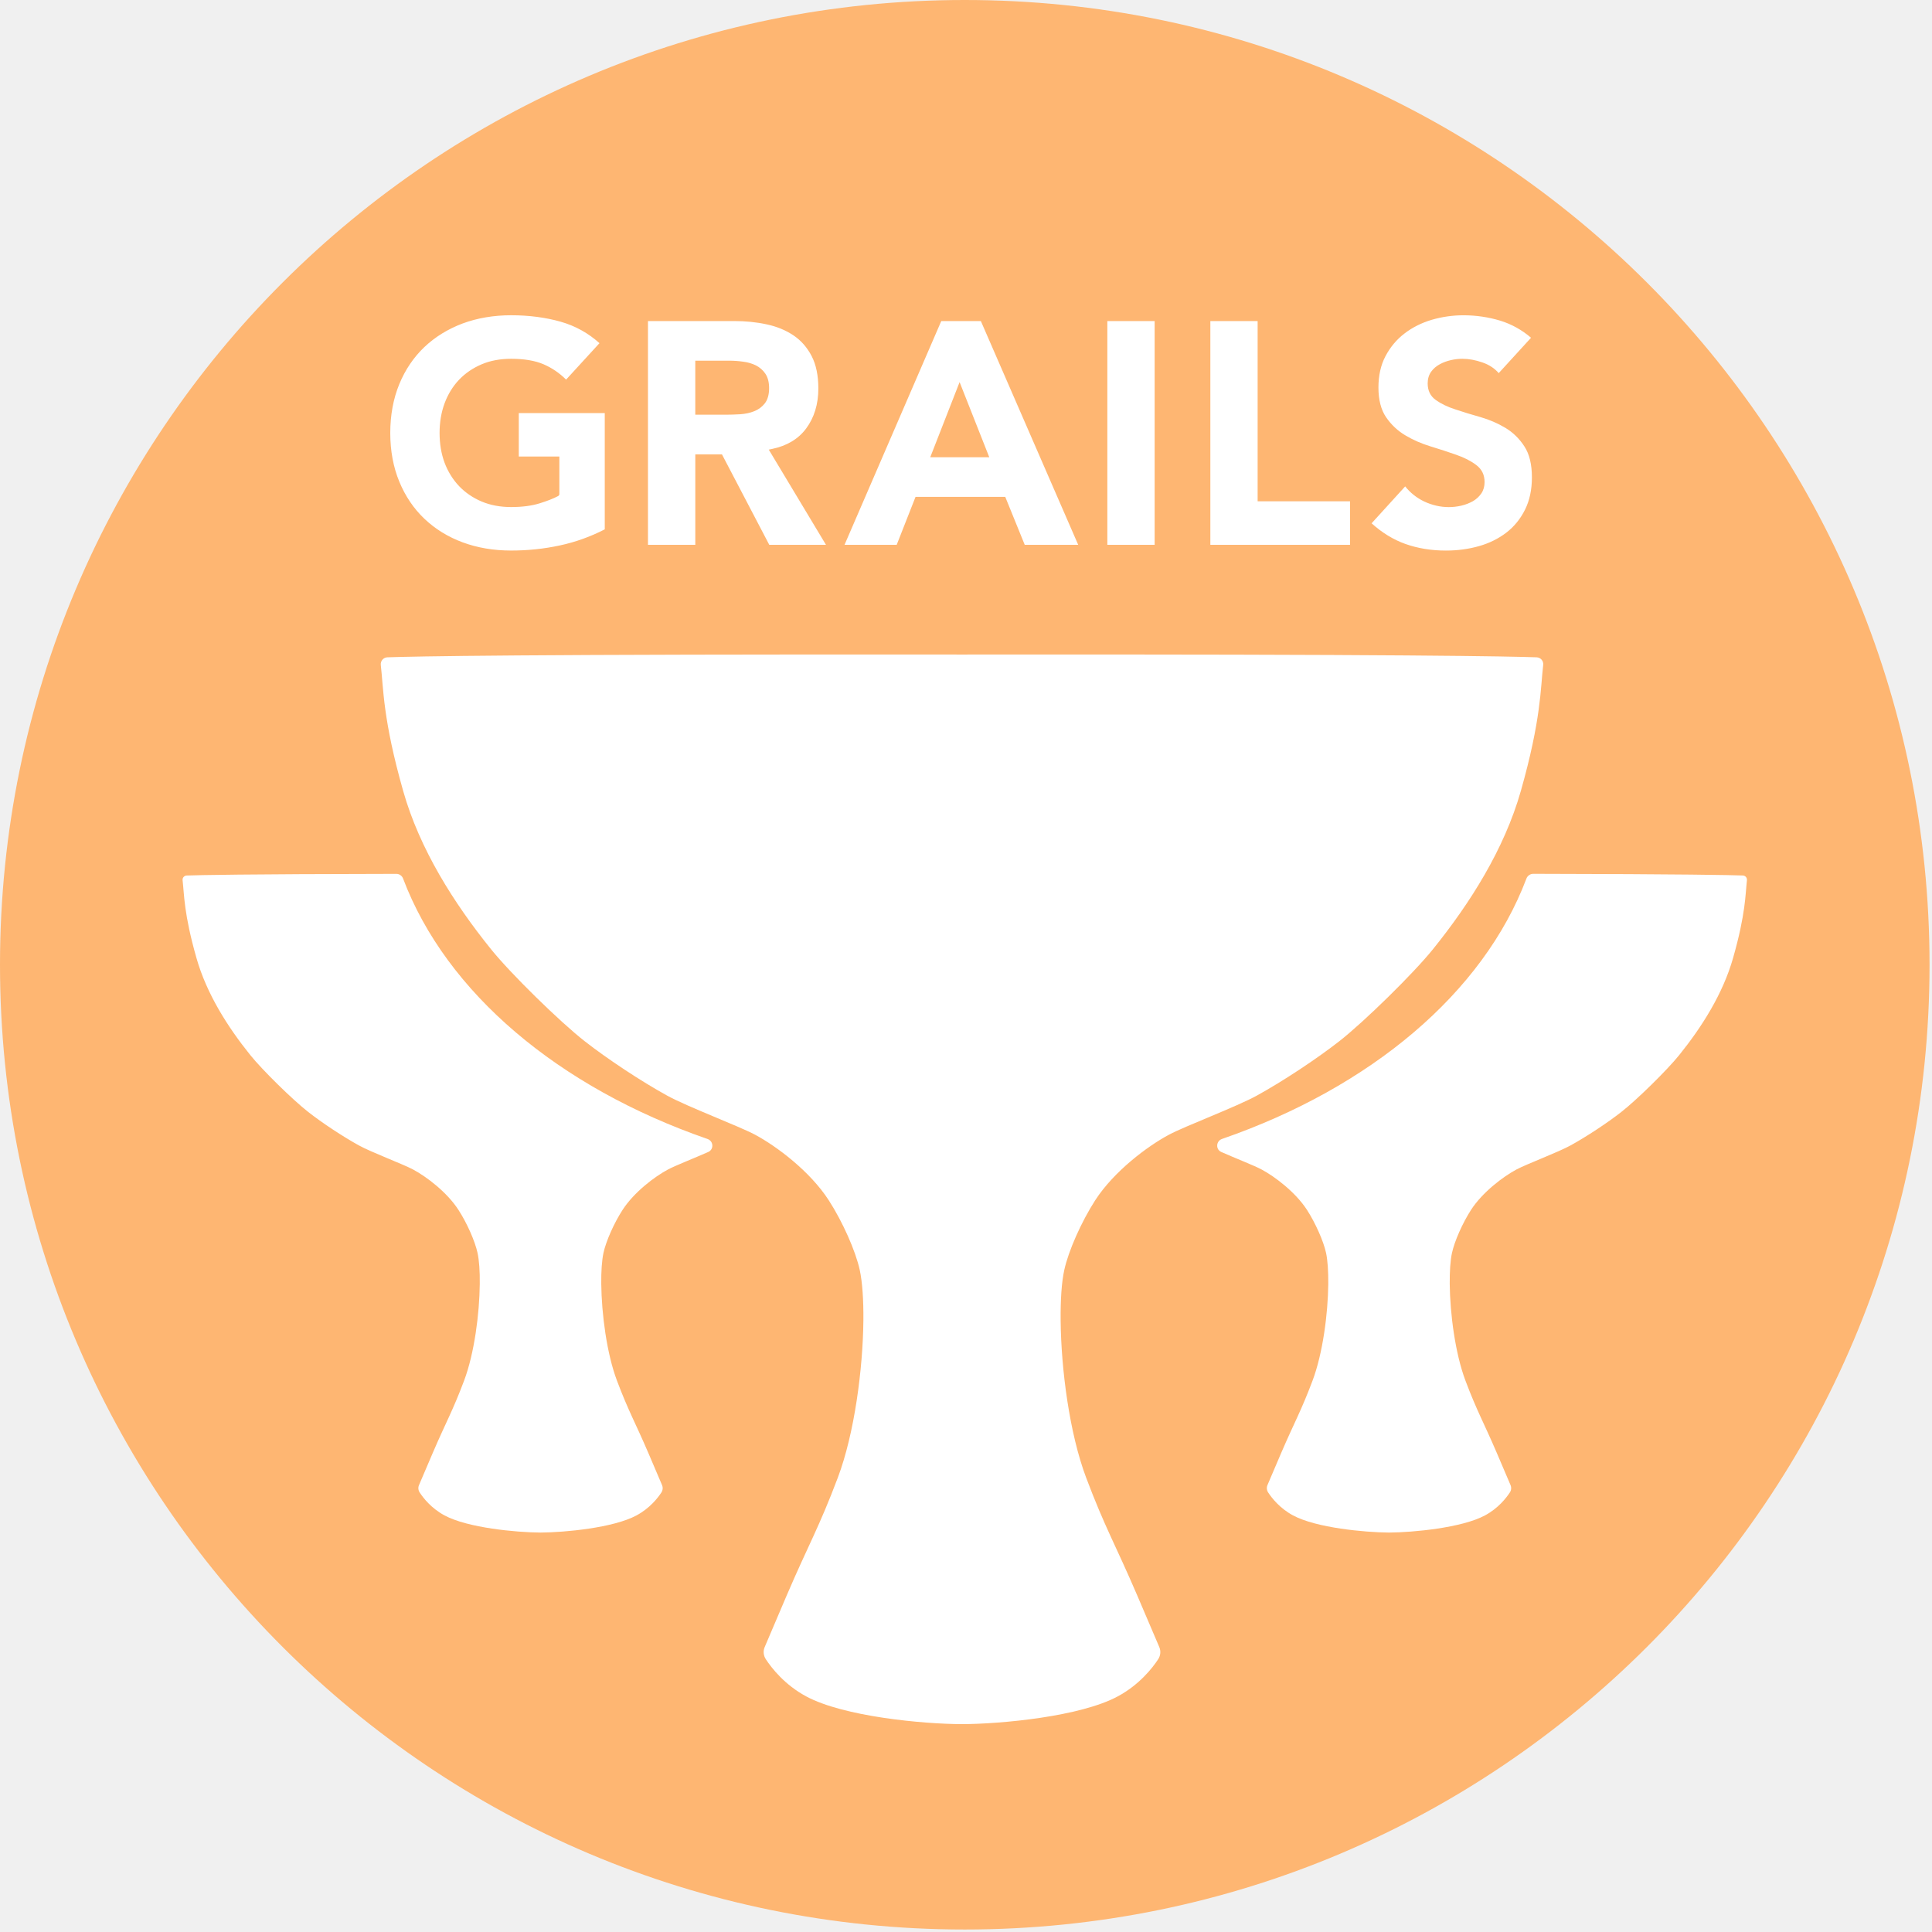
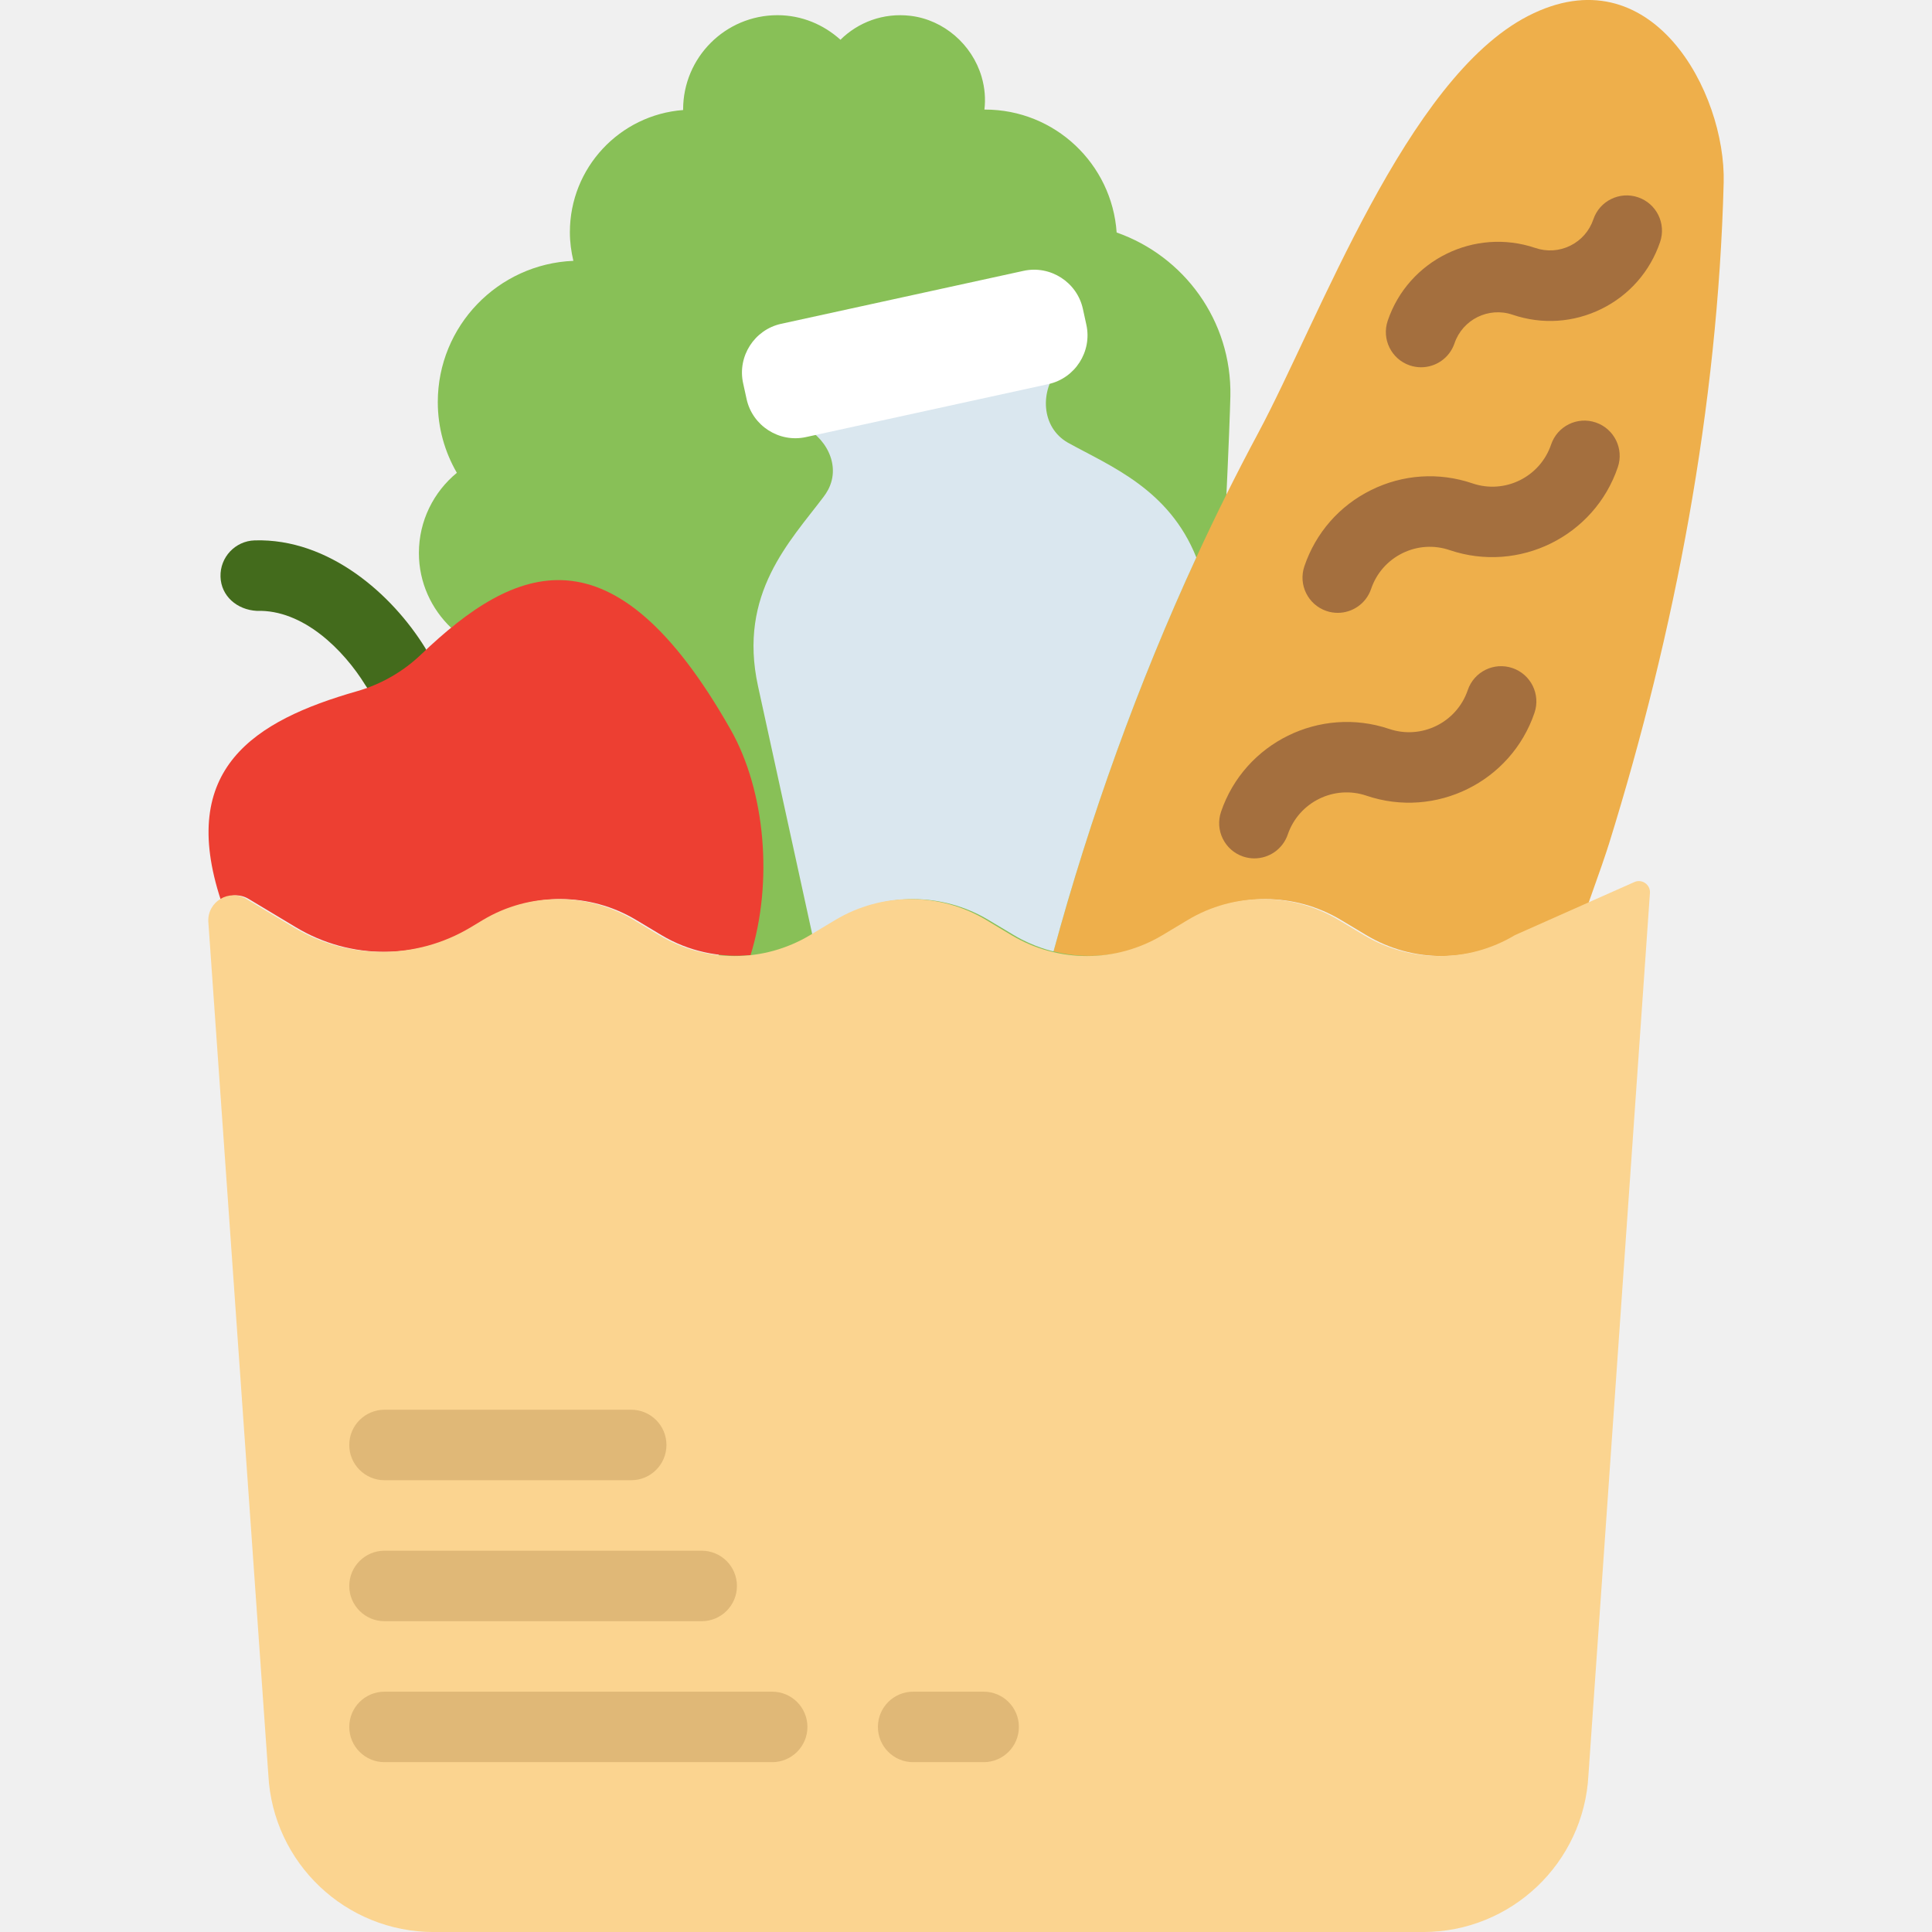
- <svg xmlns="http://www.w3.org/2000/svg" width="80px" height="80px" viewBox="0 0 80 80" version="1.1">
-   <defs />
-   <g id="Page-1" stroke="none" stroke-width="1" fill="none" fill-rule="evenodd">
-     <g id="grails">
-       <circle id="Oval" fill="#FFFFFF" cx="42.077" cy="39.077" r="35" />
-       <path d="M39.949,0 C17.886,0 0,17.884 0,39.948 C0,62.011 17.887,79.897 39.949,79.897 C62.013,79.897 79.898,62.011 79.898,39.948 C79.898,17.884 62.013,0 39.949,0 Z M61.128,19.255 C60.91,19.088 60.631,18.946 60.298,18.831 C59.973,18.716 59.617,18.599 59.238,18.485 C58.866,18.372 58.512,18.218 58.191,18.026 C57.873,17.838 57.605,17.583 57.393,17.274 C57.184,16.967 57.078,16.554 57.078,16.047 C57.078,15.554 57.175,15.116 57.369,14.75 C57.565,14.377 57.827,14.062 58.151,13.814 C58.476,13.562 58.856,13.371 59.277,13.245 C59.703,13.119 60.15,13.055 60.599,13.055 C61.123,13.055 61.635,13.131 62.121,13.278 C62.588,13.422 63.018,13.659 63.397,13.986 L62.059,15.45 C61.89,15.255 61.666,15.106 61.392,15.011 C61.101,14.908 60.82,14.857 60.56,14.857 C60.407,14.857 60.247,14.873 60.086,14.91 C59.923,14.946 59.768,15.002 59.623,15.08 C59.475,15.159 59.351,15.265 59.26,15.393 C59.165,15.526 59.117,15.688 59.117,15.873 C59.117,16.178 59.228,16.403 59.457,16.566 C59.671,16.719 59.945,16.852 60.273,16.956 C60.594,17.063 60.944,17.171 61.313,17.274 C61.677,17.38 62.022,17.529 62.339,17.719 C62.654,17.909 62.918,18.168 63.122,18.485 C63.329,18.802 63.433,19.231 63.433,19.767 C63.433,20.276 63.337,20.727 63.146,21.108 C62.956,21.488 62.697,21.807 62.374,22.055 C62.05,22.303 61.667,22.494 61.241,22.614 C60.809,22.737 60.348,22.798 59.871,22.798 C59.272,22.798 58.707,22.706 58.194,22.524 C57.696,22.346 57.228,22.06 56.795,21.669 L58.186,20.14 C58.395,20.405 58.66,20.615 58.967,20.763 C59.295,20.917 59.641,20.998 59.99,20.998 C60.163,20.998 60.337,20.978 60.512,20.938 C60.687,20.897 60.846,20.833 60.989,20.754 C61.133,20.67 61.249,20.561 61.338,20.433 C61.428,20.301 61.473,20.142 61.473,19.966 C61.474,19.661 61.36,19.43 61.128,19.255 Z M50.117,13.294 L52.076,13.294 L52.076,20.758 L55.902,20.758 L55.902,22.56 L50.118,22.56 L50.118,13.294 L50.117,13.294 Z M45.853,13.294 L47.811,13.294 L47.811,22.56 L45.853,22.56 L45.853,13.294 Z M38.976,13.294 L40.615,13.294 L44.646,22.56 L42.432,22.56 L41.625,20.573 L37.911,20.573 L37.13,22.56 L34.97,22.56 L38.976,13.294 Z M26.831,13.294 L30.404,13.294 C30.874,13.294 31.327,13.339 31.751,13.432 C32.169,13.521 32.541,13.676 32.856,13.887 C33.17,14.098 33.422,14.385 33.607,14.742 C33.793,15.098 33.886,15.553 33.886,16.087 C33.886,16.734 33.716,17.291 33.38,17.744 C33.058,18.178 32.586,18.46 31.977,18.588 L31.833,18.618 L34.202,22.56 L31.854,22.56 L29.895,18.815 L28.791,18.815 L28.791,22.56 L26.831,22.56 L26.831,13.294 L26.831,13.294 Z M16.534,15.906 C16.78,15.308 17.13,14.791 17.574,14.37 C18.017,13.95 18.549,13.623 19.157,13.394 C19.766,13.169 20.442,13.054 21.164,13.054 C21.906,13.054 22.598,13.145 23.222,13.323 C23.824,13.495 24.363,13.795 24.823,14.21 L23.441,15.719 C23.165,15.444 22.85,15.231 22.508,15.084 C22.15,14.93 21.698,14.857 21.164,14.857 C20.718,14.857 20.308,14.93 19.946,15.084 C19.583,15.238 19.268,15.452 19.008,15.725 C18.748,15.999 18.547,16.328 18.408,16.703 C18.27,17.078 18.202,17.49 18.202,17.927 C18.202,18.372 18.27,18.785 18.408,19.158 C18.547,19.527 18.749,19.854 19.008,20.128 C19.268,20.399 19.583,20.615 19.946,20.768 C20.308,20.92 20.719,20.996 21.164,20.996 C21.618,20.996 22.014,20.945 22.345,20.842 C22.657,20.745 22.913,20.646 23.106,20.543 L23.119,20.535 L23.141,20.515 L23.162,20.478 L23.162,18.904 L21.482,18.904 L21.482,17.105 L25.042,17.105 L25.042,21.919 C24.445,22.226 23.817,22.45 23.178,22.586 C22.524,22.728 21.845,22.797 21.164,22.797 C20.442,22.797 19.767,22.683 19.157,22.457 C18.549,22.232 18.016,21.902 17.574,21.481 C17.132,21.062 16.78,20.543 16.534,19.943 C16.286,19.345 16.16,18.667 16.16,17.927 C16.16,17.188 16.286,16.508 16.534,15.906 Z M29.323,47.703 C28.724,47.967 27.96,48.266 27.662,48.425 C27.111,48.718 26.258,49.361 25.78,50.098 C25.425,50.646 25.095,51.391 24.988,51.88 C24.923,52.188 24.89,52.638 24.897,53.167 C24.91,54.402 25.123,56.044 25.547,57.17 C26.03,58.449 26.292,58.874 26.849,60.17 C27.085,60.718 27.306,61.241 27.414,61.495 C27.458,61.596 27.445,61.712 27.385,61.803 C27.237,62.029 26.905,62.455 26.356,62.75 C25.399,63.267 23.383,63.454 22.383,63.46 L22.379,63.46 C21.381,63.453 19.366,63.267 18.407,62.75 C17.858,62.455 17.527,62.029 17.38,61.803 C17.318,61.712 17.306,61.596 17.35,61.495 C17.458,61.241 17.68,60.718 17.916,60.17 C18.472,58.874 18.735,58.449 19.217,57.17 C19.641,56.044 19.854,54.402 19.866,53.167 C19.873,52.639 19.841,52.188 19.774,51.88 C19.667,51.391 19.338,50.646 18.983,50.098 C18.506,49.361 17.652,48.718 17.102,48.425 C16.689,48.205 15.374,47.712 14.857,47.427 C14.199,47.063 13.34,46.497 12.764,46.045 C12.122,45.544 10.862,44.306 10.369,43.694 C9.425,42.522 8.554,41.148 8.134,39.666 C7.61,37.829 7.63,37.042 7.561,36.449 C7.548,36.349 7.625,36.258 7.727,36.253 C8.232,36.236 10.052,36.194 16.408,36.185 C16.534,36.183 16.646,36.261 16.69,36.378 C18.478,41.114 23.142,45.031 29.295,47.162 C29.547,47.247 29.569,47.596 29.323,47.703 Z M44.973,61.182 C45.755,63.258 46.182,63.947 47.086,66.053 C47.468,66.942 47.829,67.792 48.004,68.202 C48.075,68.369 48.056,68.553 47.958,68.705 C47.716,69.073 47.177,69.762 46.287,70.242 C44.733,71.082 41.46,71.386 39.836,71.393 L39.83,71.393 C38.206,71.386 34.934,71.082 33.379,70.242 C32.489,69.762 31.953,69.073 31.711,68.705 C31.612,68.553 31.593,68.369 31.664,68.202 C31.839,67.792 32.198,66.942 32.58,66.053 C33.484,63.947 33.911,63.258 34.694,61.182 C35.383,59.352 35.73,56.687 35.751,54.679 C35.759,53.826 35.708,53.09 35.601,52.59 C35.428,51.798 34.892,50.591 34.316,49.699 C33.54,48.498 32.153,47.46 31.262,46.984 C30.587,46.625 28.455,45.825 27.615,45.361 C26.545,44.772 25.151,43.85 24.217,43.119 C23.175,42.305 21.128,40.297 20.329,39.301 C18.794,37.397 17.38,35.166 16.697,32.761 C15.849,29.777 15.881,28.502 15.768,27.537 C15.749,27.37 15.873,27.225 16.038,27.218 C17.072,27.181 21.494,27.085 39.835,27.103 C58.175,27.085 62.596,27.181 63.63,27.218 C63.797,27.225 63.921,27.37 63.9,27.537 C63.787,28.502 63.82,29.777 62.972,32.761 C62.287,35.166 60.874,37.397 59.339,39.301 C58.54,40.296 56.494,42.304 55.452,43.119 C54.516,43.85 53.122,44.772 52.052,45.361 C51.214,45.825 49.08,46.625 48.408,46.984 C47.515,47.46 46.129,48.498 45.351,49.699 C44.777,50.591 44.241,51.798 44.069,52.59 C43.959,53.09 43.91,53.826 43.919,54.679 C43.937,56.687 44.284,59.352 44.973,61.182 Z M69.528,43.694 C69.036,44.305 67.777,45.543 67.135,46.044 C66.558,46.496 65.7,47.062 65.04,47.426 C64.523,47.711 63.209,48.204 62.797,48.424 C62.246,48.718 61.392,49.36 60.913,50.097 C60.56,50.646 60.23,51.391 60.124,51.879 C60.055,52.187 60.026,52.638 60.03,53.167 C60.043,54.401 60.257,56.043 60.681,57.169 C61.164,58.448 61.426,58.874 61.982,60.169 C62.218,60.718 62.439,61.24 62.548,61.495 C62.591,61.596 62.58,61.711 62.518,61.802 C62.369,62.028 62.04,62.454 61.49,62.75 C60.531,63.266 58.518,63.453 57.518,63.46 L57.514,63.46 C56.514,63.452 54.499,63.266 53.542,62.75 C52.991,62.454 52.662,62.028 52.513,61.802 C52.452,61.711 52.44,61.596 52.483,61.495 C52.591,61.24 52.812,60.717 53.049,60.169 C53.606,58.874 53.868,58.448 54.35,57.169 C54.774,56.043 54.988,54.401 55.001,53.167 C55.005,52.638 54.975,52.187 54.909,51.879 C54.802,51.39 54.471,50.645 54.118,50.097 C53.64,49.361 52.786,48.718 52.236,48.424 C51.938,48.265 51.171,47.966 50.575,47.703 C50.329,47.596 50.35,47.247 50.602,47.161 C56.758,45.03 61.42,41.113 63.207,36.377 C63.252,36.26 63.366,36.182 63.489,36.183 C69.846,36.194 71.666,36.235 72.17,36.252 C72.273,36.258 72.348,36.348 72.337,36.448 C72.27,37.041 72.287,37.827 71.764,39.665 C71.343,41.148 70.473,42.522 69.528,43.694 Z M31.847,16.072 C31.847,16.342 31.786,16.551 31.671,16.701 C31.554,16.85 31.406,16.959 31.23,17.028 C31.059,17.097 30.863,17.138 30.652,17.153 C30.443,17.165 30.244,17.172 30.061,17.172 L28.79,17.172 L28.79,14.935 L30.193,14.935 C30.378,14.935 30.571,14.947 30.769,14.976 C30.968,15 31.147,15.055 31.301,15.13 C31.458,15.21 31.592,15.326 31.692,15.474 C31.794,15.623 31.847,15.827 31.847,16.072 Z M39.735,15.822 L40.964,18.934 L38.519,18.934 L39.735,15.822 Z" id="Shape" fill="#FEB672" fill-rule="nonzero" />
+ <svg xmlns="http://www.w3.org/2000/svg" version="1.1" id="Capa_1" x="0px" y="0px" viewBox="0 0 54.819 54.819" style="enable-background:new 0 0 54.819 54.819;" xml:space="preserve">
+   <g>
+     <path style="fill:#436B1C;" d="M11.217,19.913c-0.335,0-0.663-0.169-0.852-0.476c-0.614-0.995-1.761-2.146-3.078-2.104   c-0.56-0.03-1.014-0.418-1.03-0.969c-0.017-0.553,0.417-1.014,0.969-1.031c2.107-0.063,3.904,1.534,4.841,3.055   c0.29,0.47,0.144,1.086-0.326,1.376C11.578,19.865,11.396,19.913,11.217,19.913z" />
+     <g>
+       <path style="fill:#88C057;" d="M31.684,6.597c-0.134-1.948-1.753-3.488-3.735-3.488c-0.006,0-0.011,0.001-0.017,0.001    c0.035-0.295,0.015-0.607-0.08-0.932c-0.268-0.914-1.072-1.616-2.018-1.729c-0.776-0.092-1.488,0.186-1.987,0.679    c-0.475-0.429-1.097-0.697-1.787-0.697c-1.479,0-2.677,1.199-2.677,2.677c0,0.005,0.001,0.009,0.001,0.014    c-1.797,0.136-3.214,1.635-3.214,3.467c0,0.28,0.037,0.551,0.099,0.812c-2.139,0.089-3.847,1.847-3.847,4.008    c0,0.732,0.199,1.416,0.541,2.007c-0.657,0.54-1.077,1.359-1.077,2.276c0,0.838,0.355,1.589,0.917,2.124    c2.412-1.971,4.946,4.621,7.93,9.884c0.991,1.748,11.698-0.114,12.551,0.972c0.972-0.874,1.6-16.094,1.627-17.431    C34.953,9.096,33.591,7.266,31.684,6.597z" />
    </g>
+     <path style="fill:#EEAF4B;" d="M33.053,26.533l0.713-0.427c1.32-0.792,2.968-0.792,4.287,0l0.713,0.427   c1.32,0.792,2.968,0.792,4.287,0l2.015-0.896c0.296-0.826,0.502-1.424,0.584-1.689c1.88-6.047,3.091-12.414,3.256-18.765   c0.066-2.554-2.046-6.537-5.555-4.727c-3.449,1.778-5.919,8.597-7.655,11.835c-2.466,4.601-4.416,9.605-5.805,14.704   C30.951,27.262,32.089,27.111,33.053,26.533z" />
+     <path style="fill:#ED3F32;" d="M7.055,25.506L8.4,26.313c1.545,0.927,3.475,0.927,5.02,0l0.346-0.208   c1.32-0.792,2.968-0.792,4.287,0l0.713,0.427c0.775,0.465,1.663,0.649,2.531,0.568c0.64-2.067,0.425-4.651-0.567-6.4   c-3.336-5.885-6.111-4.686-8.781-2.131c-0.512,0.49-1.138,0.849-1.82,1.044c-2.928,0.837-5.089,2.206-3.86,5.934   C6.486,25.389,6.788,25.346,7.055,25.506z" />
+     <path style="fill:#A46F3E;" d="M35.592,24.356c-0.106,0-0.215-0.017-0.321-0.053c-0.523-0.178-0.803-0.746-0.625-1.269   c0.667-1.962,2.809-3.012,4.768-2.352c0.919,0.313,1.92-0.181,2.232-1.1c0.177-0.523,0.743-0.805,1.269-0.626   c0.523,0.178,0.803,0.746,0.625,1.269c-0.666,1.963-2.806,3.017-4.768,2.352c-0.918-0.312-1.919,0.183-2.232,1.1   C36.397,24.095,36.008,24.356,35.592,24.356z" />
+     <path style="fill:#A46F3E;" d="M37.957,17.389c-0.106,0-0.215-0.017-0.321-0.053c-0.523-0.178-0.803-0.746-0.625-1.269   c0.323-0.951,0.997-1.72,1.897-2.164c0.9-0.444,1.919-0.511,2.871-0.188c0.921,0.314,1.92-0.181,2.232-1.101   c0.177-0.524,0.745-0.805,1.268-0.626c0.523,0.178,0.803,0.746,0.625,1.269c-0.666,1.964-2.806,3.016-4.768,2.353   c-0.445-0.152-0.923-0.121-1.344,0.087s-0.736,0.567-0.888,1.013C38.763,17.127,38.374,17.389,37.957,17.389z" />
+     <path style="fill:#A46F3E;" d="M40.323,10.421c-0.106,0-0.215-0.017-0.322-0.053c-0.523-0.178-0.803-0.746-0.625-1.269   c0.584-1.722,2.463-2.646,4.185-2.064c0.33,0.112,0.682,0.09,0.993-0.063c0.311-0.153,0.544-0.419,0.656-0.748   c0.177-0.523,0.744-0.804,1.269-0.626c0.523,0.178,0.803,0.746,0.625,1.269c-0.284,0.835-0.875,1.51-1.665,1.899   c-0.791,0.39-1.686,0.447-2.521,0.164c-0.678-0.231-1.418,0.134-1.648,0.813C41.128,10.159,40.739,10.421,40.323,10.421z" />
+     <g>
+       <path style="fill:#DAE7EF;" d="M23.37,14.095c-0.945,1.257-2.436,2.745-1.862,5.373l1.544,7.065c0,0,0.001,0,0.001,0l0.713-0.427    c1.32-0.792,2.968-0.792,4.287,0l0.713,0.427c0.58,0.348,1.127,0.463,1.127,0.463c1.042-3.823,2.399-7.593,4.052-11.179    c-0.774-1.936-2.427-2.584-3.627-3.247c-0.007-0.004-0.014-0.008-0.02-0.011c-0.759-0.435-0.806-1.474-0.235-2.136    c0.225-0.261,0.329-0.62,0.251-0.98l-0.121-0.552c-0.133-0.608-0.739-0.996-1.346-0.863L22.77,9.354    c-0.608,0.133-0.996,0.739-0.863,1.346l0.121,0.552c0.08,0.368,0.334,0.653,0.656,0.792c0.739,0.319,1.19,1.144,0.812,1.855    C23.46,13.966,23.418,14.031,23.37,14.095z" />
+     </g>
+     <path style="fill:#FFFFFF;" d="M29.746,10.899l-6.879,1.503c-0.759,0.166-1.517-0.32-1.683-1.079l-0.099-0.452   c-0.166-0.759,0.32-1.517,1.079-1.683l6.879-1.503c0.759-0.166,1.517,0.32,1.683,1.079l0.099,0.452   C30.991,9.976,30.505,10.733,29.746,10.899z" />
+     <path style="fill:#FBD490;" d="M46.816,25.332l-1.745,25.029c-0.128,2.499-2.191,4.459-4.693,4.459H12.307   c-2.502,0-4.565-1.96-4.693-4.459L5.911,26.153c-0.029-0.569,0.588-0.94,1.077-0.647l1.345,0.807c1.545,0.927,3.475,0.927,5.02,0   l0.346-0.208c1.32-0.792,2.968-0.792,4.287,0l0.713,0.428c1.32,0.792,2.968,0.792,4.287,0l0.713-0.428   c1.32-0.792,2.968-0.792,4.287,0l0.713,0.428c1.32,0.792,2.968,0.792,4.287,0l0.713-0.428c1.32-0.792,2.968-0.792,4.287,0   l0.713,0.428c1.32,0.792,2.968,0.792,4.287,0l3.387-1.505C46.588,24.932,46.828,25.097,46.816,25.332z" />
+     <path style="fill:#E0B877;" d="M17.91,42h-7c-0.552,0-1-0.447-1-1s0.448-1,1-1h7c0.552,0,1,0.447,1,1S18.462,42,17.91,42z" />
+     <path style="fill:#E0B877;" d="M19.91,46h-9c-0.552,0-1-0.447-1-1s0.448-1,1-1h9c0.552,0,1,0.447,1,1S20.462,46,19.91,46z" />
+     <path style="fill:#E0B877;" d="M21.91,50h-11c-0.552,0-1-0.447-1-1s0.448-1,1-1h11c0.552,0,1,0.447,1,1S22.462,50,21.91,50z" />
+     <path style="fill:#E0B877;" d="M27.91,50h-2c-0.552,0-1-0.447-1-1s0.448-1,1-1h2c0.552,0,1,0.447,1,1S28.462,50,27.91,50z" />
  </g>
+   <g>
+ </g>
+   <g>
+ </g>
+   <g>
+ </g>
+   <g>
+ </g>
+   <g>
+ </g>
+   <g>
+ </g>
+   <g>
+ </g>
+   <g>
+ </g>
+   <g>
+ </g>
+   <g>
+ </g>
+   <g>
+ </g>
+   <g>
+ </g>
+   <g>
+ </g>
+   <g>
+ </g>
+   <g>
+ </g>
</svg>
